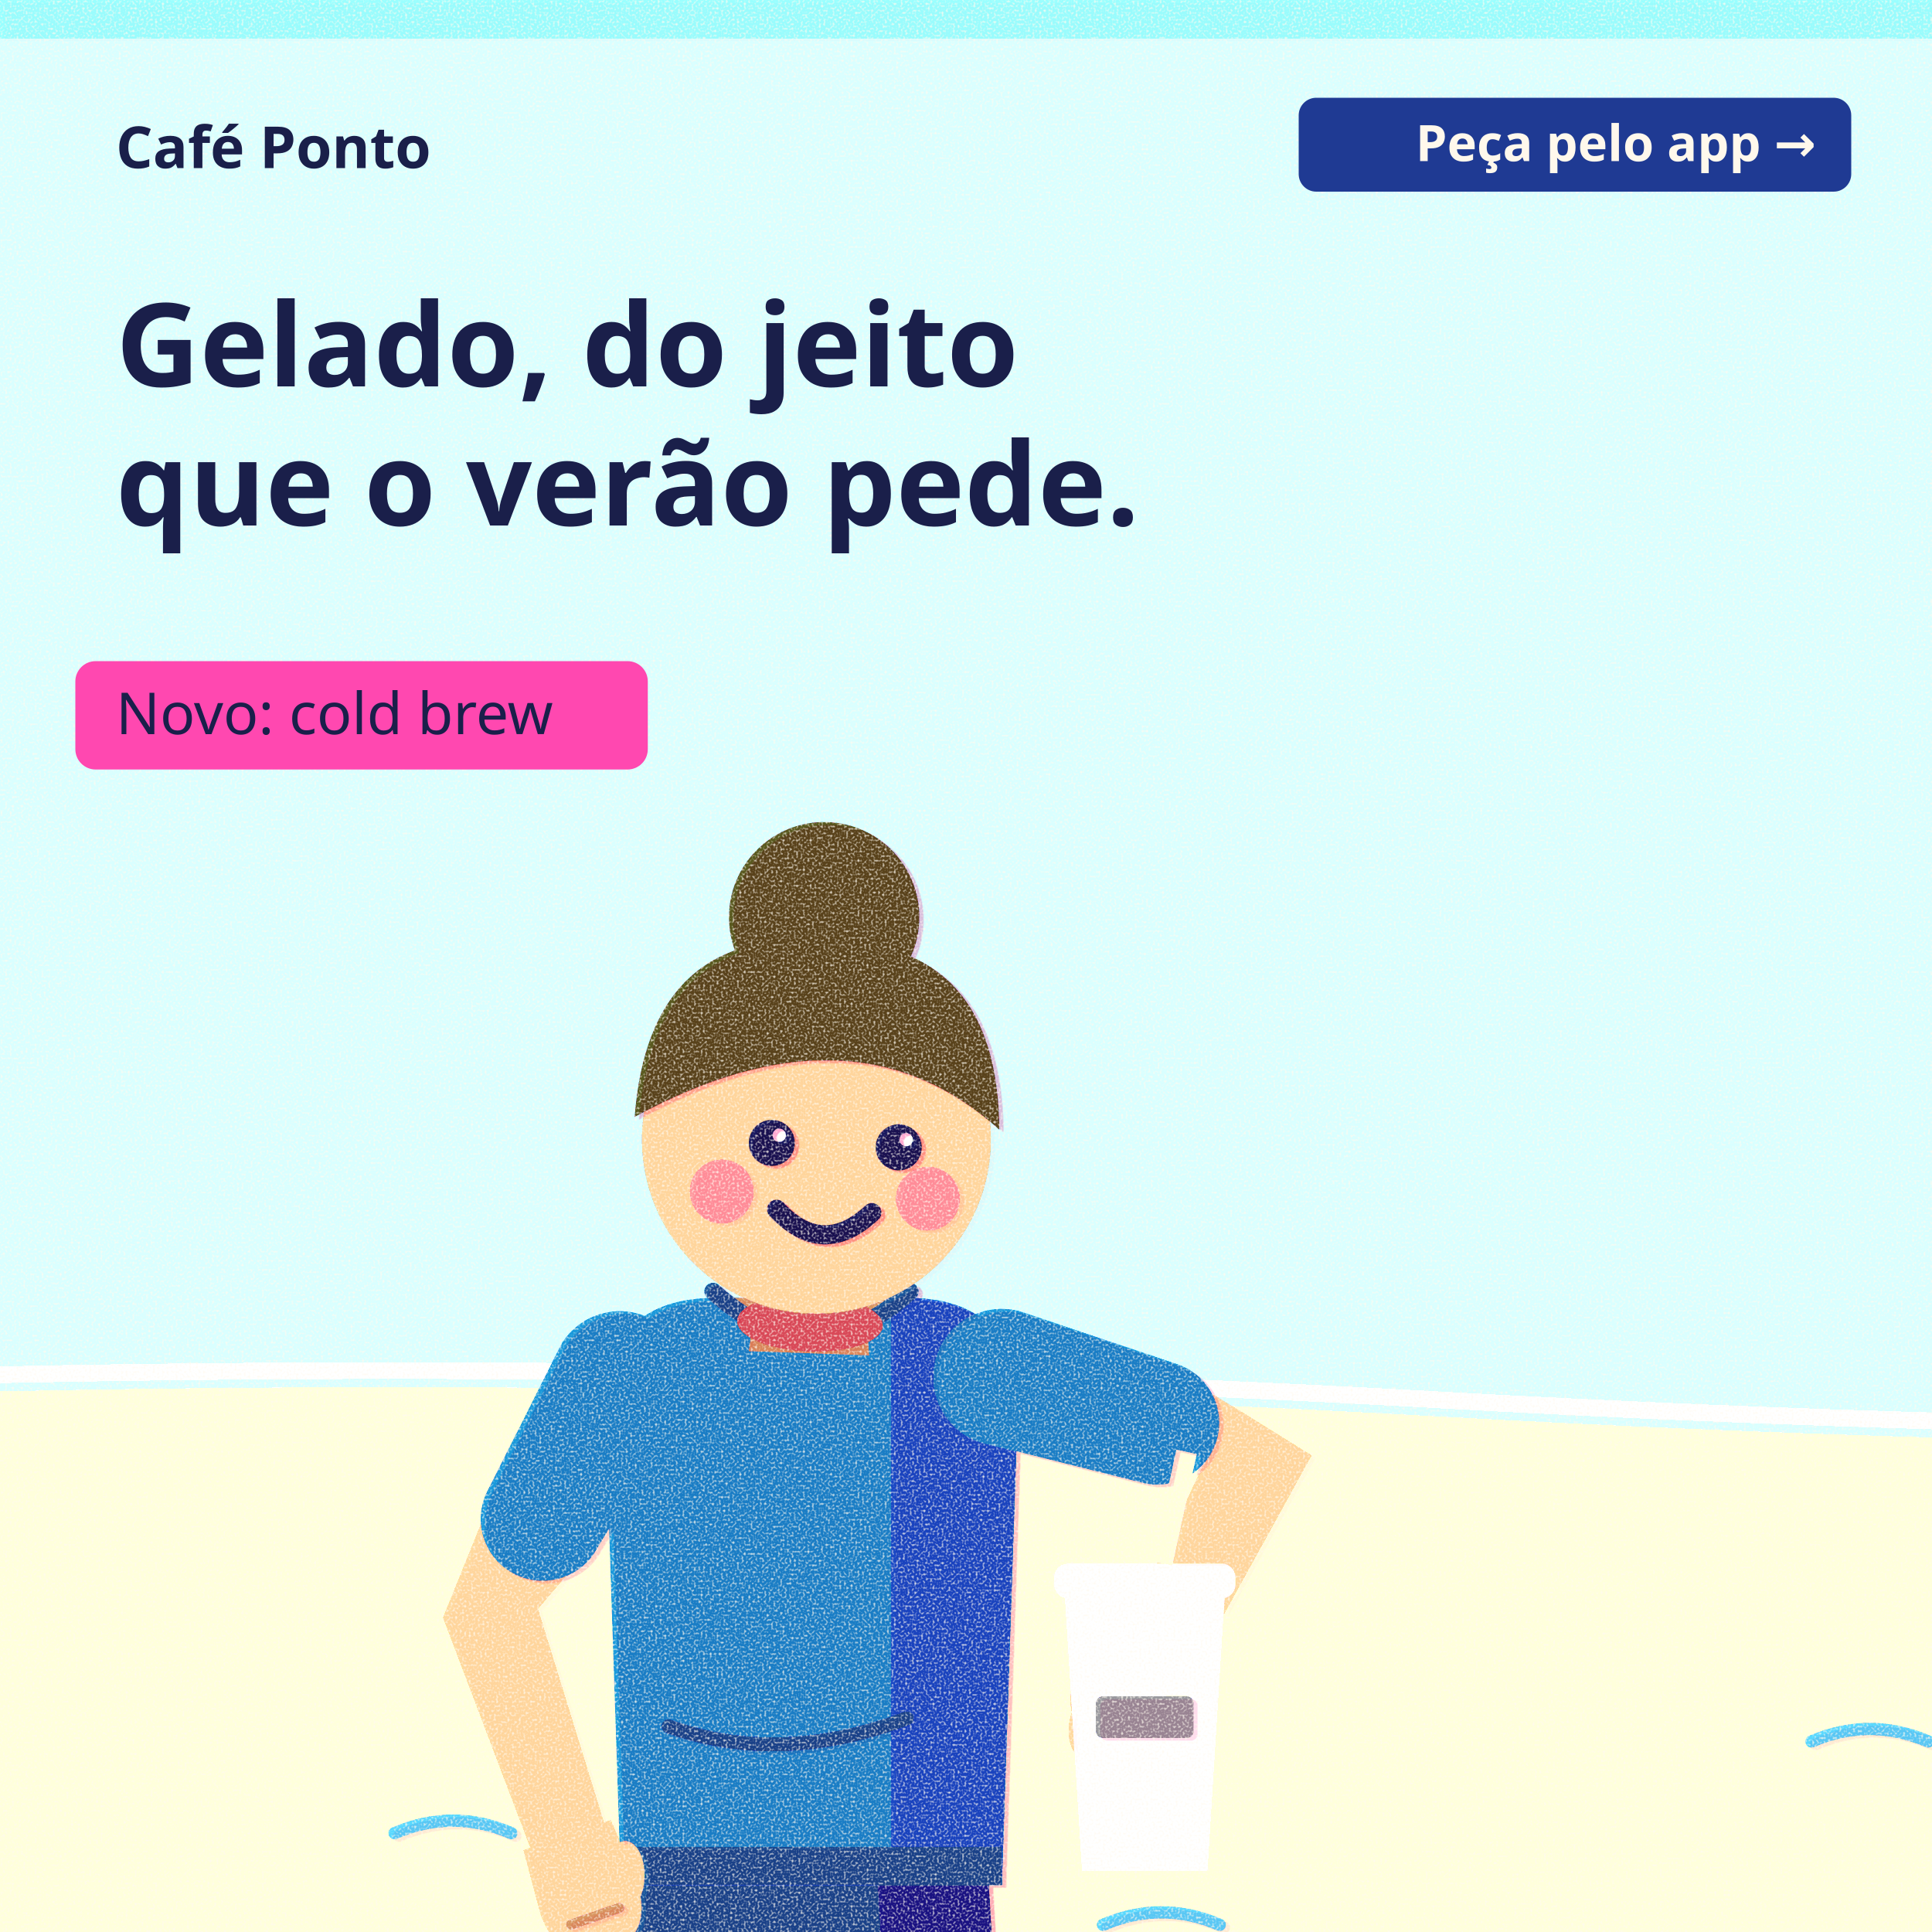
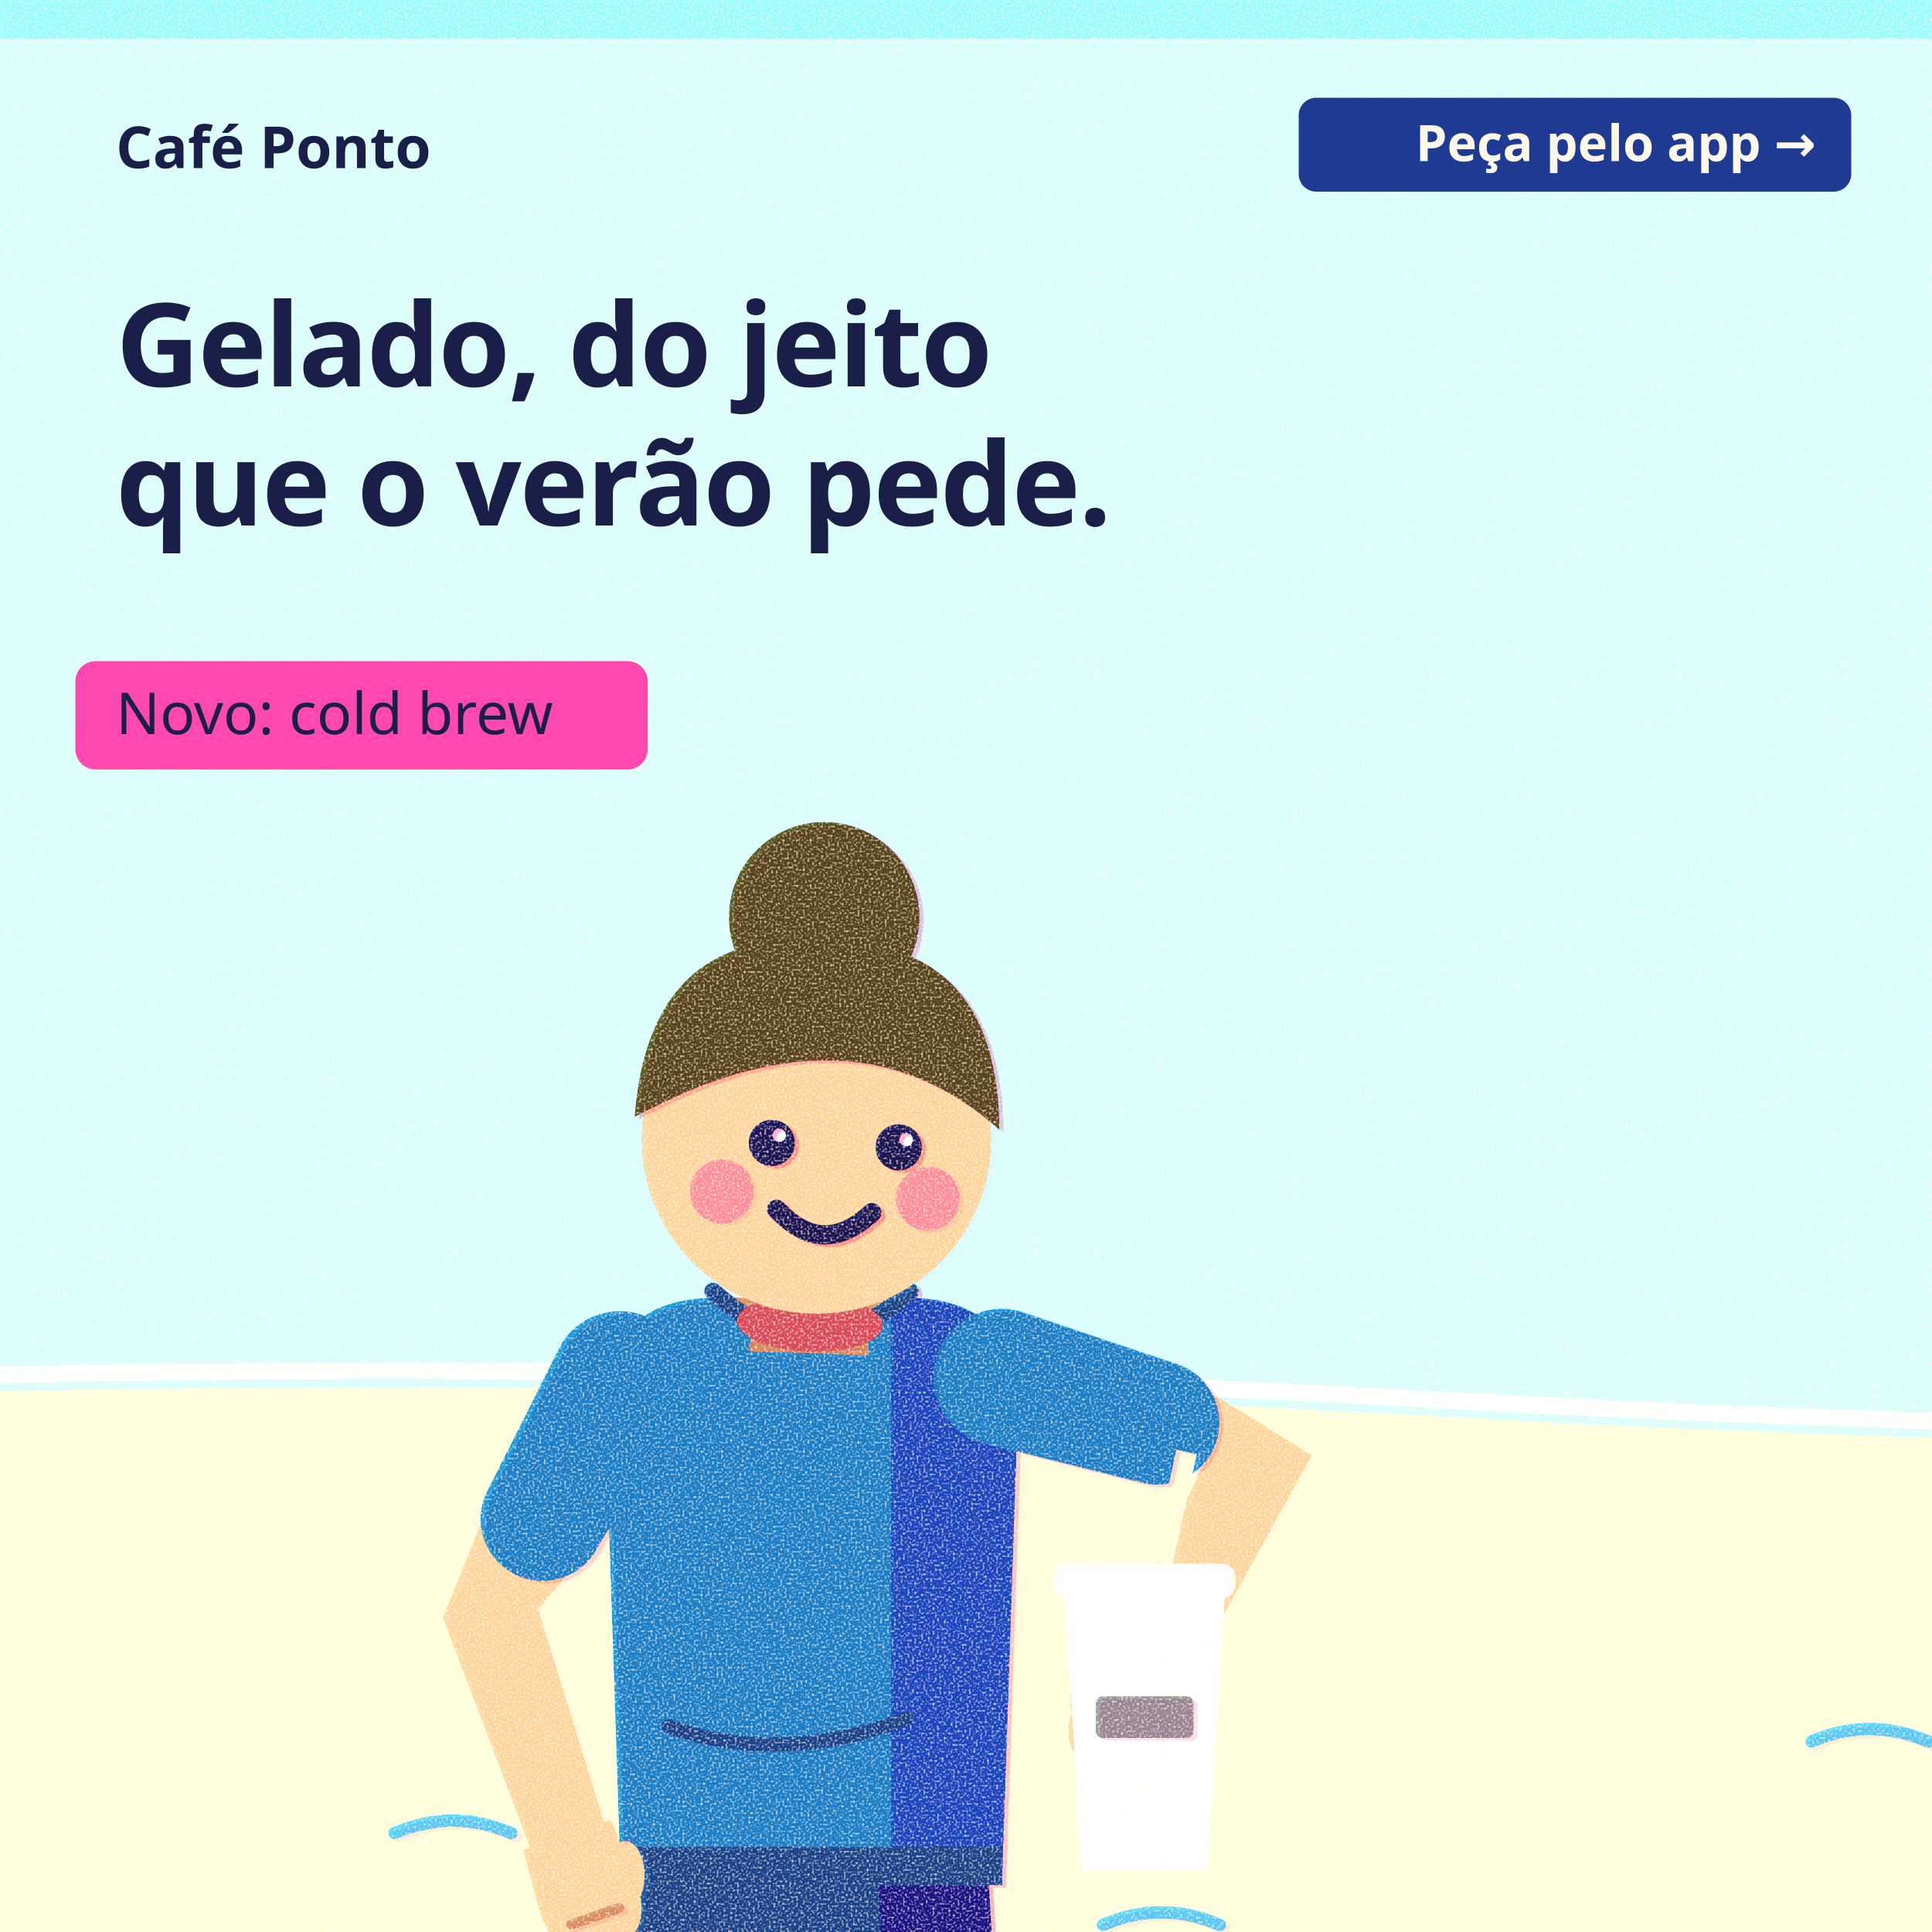
<svg xmlns="http://www.w3.org/2000/svg" width="1000" height="1000" viewBox="0 0 1000 1000">
  <defs>
    <filter id="kitScene" x="0" y="0" width="100%" height="100%" color-interpolation-filters="sRGB">
      <feComponentTransfer in="SourceGraphic" result="post">
        <feFuncR type="discrete" tableValues="0.1 0.35 0.6 0.85 1" />
        <feFuncG type="discrete" tableValues="0.1 0.35 0.6 0.85 1" />
        <feFuncB type="discrete" tableValues="0.12 0.38 0.62 0.86 1" />
      </feComponentTransfer>
      <feOffset in="post" dx="2.2" dy="1.4" result="off" />
      <feColorMatrix in="off" type="matrix" values="0 0 0 0 1  0 0 0 0 0.36  0 0 0 0 0.66  -0.2 -0.4 -0.08 0.62 0" result="tint" />
      <feBlend in="post" in2="tint" mode="multiply" result="reg" />
      <feTurbulence type="fractalNoise" baseFrequency="0.85" numOctaves="1" seed="7" result="nz" />
      <feColorMatrix in="nz" type="matrix" values="0 0 0 0 1  0 0 0 0 0.98  0 0 0 0 0.94  0 0 0 -2.4 1.25" result="spk" />
      <feComposite in="spk" in2="reg" operator="in" result="spk2" />
      <feMerge>
        <feMergeNode in="reg" />
        <feMergeNode in="spk2" />
      </feMerge>
    </filter>
  </defs>
  <g filter="url(#kitScene)">
    <g transform="translate(-335.0 -604.2) scale(2.157)">
      <defs>
        <linearGradient id="sky" x1="0" y1="0" x2="0" y2="1">
          <stop offset="0" stop-color="#7FD0E8" />
          <stop offset="0.55" stop-color="#afe2f0" />
          <stop offset="0.85" stop-color="#D9F3F7" />
          <stop offset="1" stop-color="#D6F1F7" />
        </linearGradient>
        <linearGradient id="ground" x1="0" y1="0" x2="0" y2="1">
          <stop offset="0" stop-color="#F4D9A5" />
          <stop offset="1" stop-color="#DEC78B" />
        </linearGradient>
        <radialGradient id="cshadow">
          <stop offset="0" stop-color="rgb(15,58,71)" stop-opacity="0.225" />
          <stop offset="0.55" stop-color="rgb(15,58,71)" stop-opacity="0.165" />
          <stop offset="1" stop-color="rgb(15,58,71)" stop-opacity="0" />
        </radialGradient>
        <filter id="hazeFar" color-interpolation-filters="sRGB">
          <feColorMatrix type="matrix" values="0.68 0 0 0 0.269 0 0.68 0 0 0.302 0 0 0.68 0 0.310 0 0 0 1 0" />
        </filter>
        <filter id="hazeMid" color-interpolation-filters="sRGB">
          <feColorMatrix type="matrix" values="0.87 0 0 0 0.109 0 0.87 0 0 0.123 0 0 0.87 0 0.126 0 0 0 1 0" />
        </filter>
      </defs>
      <rect width="1000" height="1000" fill="url(#sky)" />
      <rect y="680" width="1000" height="-60" fill="#2FA5C4" />
      <path d="M0 620 Q250 606 500 620 T1000 620 L1000 1000 L0 1000 Z" fill="#F1D49B" />
      <path d="M80 698 q14 -6 28 0" stroke="#5BC2DA" stroke-width="3" fill="none" stroke-linecap="round" />
      <path d="M250 720 q14 -6 28 0" stroke="#5BC2DA" stroke-width="3" fill="none" stroke-linecap="round" />
      <path d="M420 742 q14 -6 28 0" stroke="#5BC2DA" stroke-width="3" fill="none" stroke-linecap="round" />
      <path d="M590 698 q14 -6 28 0" stroke="#5BC2DA" stroke-width="3" fill="none" stroke-linecap="round" />
      <path d="M760 720 q14 -6 28 0" stroke="#5BC2DA" stroke-width="3" fill="none" stroke-linecap="round" />
      <path d="M930 742 q14 -6 28 0" stroke="#5BC2DA" stroke-width="3" fill="none" stroke-linecap="round" />
      <path d="M0 616 Q250 602 500 616 T1000 616" stroke="#FFF8EC" stroke-width="4" fill="none" fill-opacity="0.7" stroke-opacity="0.7" />
    </g>
    <g transform="translate(420.0 1337.1) scale(8.214)">
      <ellipse cx="0" cy="0" rx="25.0" ry="4.5" fill="url(#cshadow)" />
    </g>
    <g style="isolation: isolate;">
      <g id="eu" transform="translate(420.0 1337.1) scale(8.214)">
        <g id="b_eu">
          <g transform="scale(1 1)">
            <path d="M-7.5 -47 L-1 -47 L-1.65 -2 L-6.85 -2 Z" fill="#D19A6E" />
            <path d="M1 -47 L7.5 -47 L6.85 -2 L1.65 -2 Z" fill="#D19A6E" />
            <path d="M3.93 -47 L7.5 -47 L6.85 -2 L3.99 -2 Z" fill="#BE7F5D" />
            <path d="M-0.5 -5.4 L-0.5 -0.8 L-11 -0.8 Q-12.7 -0.8 -12.7 -2.8 Q-10.5 -5.6 -5.5 -5.6 Z" fill="#1A1F4A" />
            <path d="M-0.5 -1.8 L-12.7 -1.8 L-12.2 -0.5 L-0.5 -0.5 Z" fill="#564F77" />
            <path d="M0.5 -5.4 L0.5 -0.8 L11 -0.8 Q12.7 -0.8 12.7 -2.8 Q10.5 -5.6 5.5 -5.6 Z" fill="#1A1F4A" />
            <path d="M0.5 -1.8 L12.7 -1.8 L12.2 -0.5 L0.5 -0.5 Z" fill="#564F77" />
            <path d="M-11 -47 L11 -47 L12 -30 L1 -30 L0 -36 L-1 -30 L-12 -30 Z" fill="#1F3A93" />
            <path d="M4 -47 L11 -47 L12 -30 L5 -30 Z" fill="#142D89" />
            <path d="M-13 -74 Q-13 -81 -6 -81 L6 -81 Q13 -81 13 -74 L12 -44 L-12 -44 Z" fill="#0078BF" />
            <path d="M5 -81 L6 -81 Q13 -81 13 -74 L12 -44 L5 -44 Z" fill="#0065A6" />
            <path d="M-5 -81 Q0 -77 5 -81" fill="#BE7F5D" />
            <path d="M-12 -46.4 L12 -46.4 L12 -44 L-12 -44 Z" fill="#005B98" />
            <path d="M-9 -54 Q-2 -51.5 6 -54.5" stroke="#005894" stroke-width="0.9" fill="none" stroke-linecap="round" />
            <path d="M-6.2 -81.4 Q0 -75.8 6.2 -81.4" stroke="#005089" stroke-width="1.1" fill="none" stroke-linecap="round" />
            <path d="M-4.6 -81 Q0 -77.4 4.6 -81" fill="#BE7F5D" />
          </g>
          <g transform="translate(0 0) scale(1) rotate(2 0 -82)">
            <path d="M-3 -85 L3 -85 L3.8 -77.5 L-3.8 -77.5 Z" fill="#BE7F5D" />
            <ellipse cx="0" cy="-79.4" rx="4.6" ry="1.8" fill="#A45D4B" />
            <circle cx="0" cy="-105" r="6" fill="#5A3825" />
            <circle cx="0" cy="-91" r="11" fill="#D19A6E" />
            <path d="M-11.5 -92 Q-11 -104 0 -103.5 Q11 -104 11.5 -92 Q2 -100 -11.5 -92 Z" fill="#5A3825" />
            <circle cx="-2.8" cy="-90.67" r="1.45" fill="#1A1F4A" />
            <circle cx="-2.35" cy="-91.17" r="0.42" fill="#FFFFFF" fill-opacity="0.85" stroke-opacity="0.85" />
            <circle cx="5.2" cy="-90.67" r="1.45" fill="#1A1F4A" />
            <circle cx="5.65" cy="-91.17" r="0.42" fill="#FFFFFF" fill-opacity="0.85" stroke-opacity="0.85" />
            <path d="M-2.35 -86.5 Q0.65 -83.5 3.65 -86.5" stroke="#1A1F4A" stroke-width="1.2" fill="none" stroke-linecap="round" />
            <circle cx="-5.85" cy="-87.5" r="2" fill="#E9806E" fill-opacity="0.35" stroke-opacity="0.35" />
            <circle cx="7.15" cy="-87.5" r="2" fill="#E9806E" fill-opacity="0.35" stroke-opacity="0.35" />
          </g>
          <g transform="scale(1 1)">
            <path d="M-20 -68.77L-20 -68.77L-23.2 -60.85L-17.27 -45.22A2.4 2.4 0 0 0 -12.73 -46.78L-12.73 -46.78L-17.25 -61.4L-13.87 -65.38A3.5 3.5 0 0 0 -20 -68.77Z" fill="#D19A6E" />
            <path d="M-15.76 -78.08L-15.76 -78.08L-20.35 -68.96A3.9 3.9 0 0 0 -13.52 -65.19L-13.52 -65.19L-8.24 -73.92A4.3 4.3 0 0 0 -15.76 -78.08Z" fill="#0078BF" />
            <g transform="translate(-15 -46) rotate(70.94)">
              <ellipse cx="1.2" cy="-0.9" rx="1.9" ry="1.3" fill="#BE7F5D" transform="rotate(30 1.2 -0.9)" />
              <path d="M-1.2 -2.9 L3 -3.2 Q6.6 -3.1 6.6 0 Q6.6 3.1 3 3.2 L-1.2 2.9 Z" fill="#D19A6E" />
              <ellipse cx="2.4" cy="-2.6" rx="2.2" ry="1.25" fill="#D19A6E" transform="rotate(20 2.4 -2.6)" />
              <path d="M4.2 -1.6 L4.2 1.6" stroke="#BE7F5D" stroke-width="0.6" stroke-linecap="round" />
            </g>
            <path d="M20.81 -69.78L20.81 -69.78L25.14 -71.38L18.87 -58.1A2.4 2.4 0 0 0 23.13 -55.9L23.13 -55.9L31.5 -71.07L22.77 -76.5A3.5 3.5 0 0 0 20.81 -69.78Z" fill="#D19A6E" />
            <path d="M10.79 -71.87L10.79 -71.87L20.7 -69.39A3.9 3.9 0 0 0 22.88 -76.88L22.88 -76.88L13.21 -80.13A4.3 4.3 0 0 0 10.79 -71.87Z" fill="#0078BF" />
            <g transform="translate(21 -57) rotate(117.21)">
              <ellipse cx="1.2" cy="0.9" rx="1.9" ry="1.3" fill="#BE7F5D" transform="rotate(-30 1.2 0.9)" />
              <path d="M-1.2 -2.9 L3 -3.2 Q6.6 -3.1 6.6 0 Q6.6 3.1 3 3.2 L-1.2 2.9 Z" fill="#D19A6E" />
              <ellipse cx="2.4" cy="2.6" rx="2.2" ry="1.25" fill="#D19A6E" transform="rotate(-20 2.4 2.6)" />
              <path d="M4.2 -1.6 L4.2 1.6" stroke="#BE7F5D" stroke-width="0.6" stroke-linecap="round" />
            </g>
          </g>
        </g>
      </g>
    </g>
    <g style="isolation: isolate;">
      <g id="cafe" transform="translate(592.5 968.3) scale(18.070)">
        <g id="b_cafe">
          <path d="M-2.3 -8 L2.3 -8 L1.8 0 L-1.8 0 Z" fill="#FFF8EC" />
          <path d="M0.6 -8 L2.3 -8 L1.8 0 L0.6 0 Z" fill="#E4DCD0" />
          <rect x="-2.6" y="-8.8" width="5.2" height="1" rx="0.4" fill="#F2EADE" />
          <path d="M0.5 -8.8 L1.2 -12" stroke="#DFD7CB" stroke-width="0.6" />
          <rect x="-1.4" y="-5" width="2.8" height="1.2" rx="0.2" fill="#1A1F4A" fill-opacity="0.55" stroke-opacity="0.55" />
        </g>
      </g>
    </g>
  </g>
  <text x="60.0" y="87.0" font-family="Poppins" font-size="30.0" font-weight="800" fill="#1A1F4A" text-anchor="start">
    <tspan x="60.0">Café Ponto</tspan>
  </text>
-   <text x="60.0" y="200.0" font-family="Poppins" font-size="60.0" font-weight="700" fill="#1A1F4A" text-anchor="start">
+   <text x="60.0" y="200.0" font-family="Poppins" font-size="60.0" font-weight="700" fill="#1A1F4A" text-anchor="start" letter-spacing="-0.015em">
    <tspan x="60.0">Gelado, do jeito</tspan>
    <tspan x="60.0" dy="72.0">que o verão pede.</tspan>
  </text>
  <rect x="39.0" y="342.2" width="296.3" height="56.1" rx="10.5" fill="#FF48B0" />
  <text x="60.0" y="380.0" font-family="Poppins" font-size="30.0" font-weight="500" fill="#1A1F4A" text-anchor="start">
    <tspan x="60.0">Novo: cold brew</tspan>
  </text>
  <rect x="672.2" y="50.6" width="286.0" height="48.6" rx="9.1" fill="#1F3A93" />
  <text x="940.0" y="83.4" font-family="Poppins" font-size="26.0" font-weight="700" fill="#FFF8EC" text-anchor="end">
    <tspan x="940.0">Peça pelo app  →</tspan>
  </text>
</svg>
